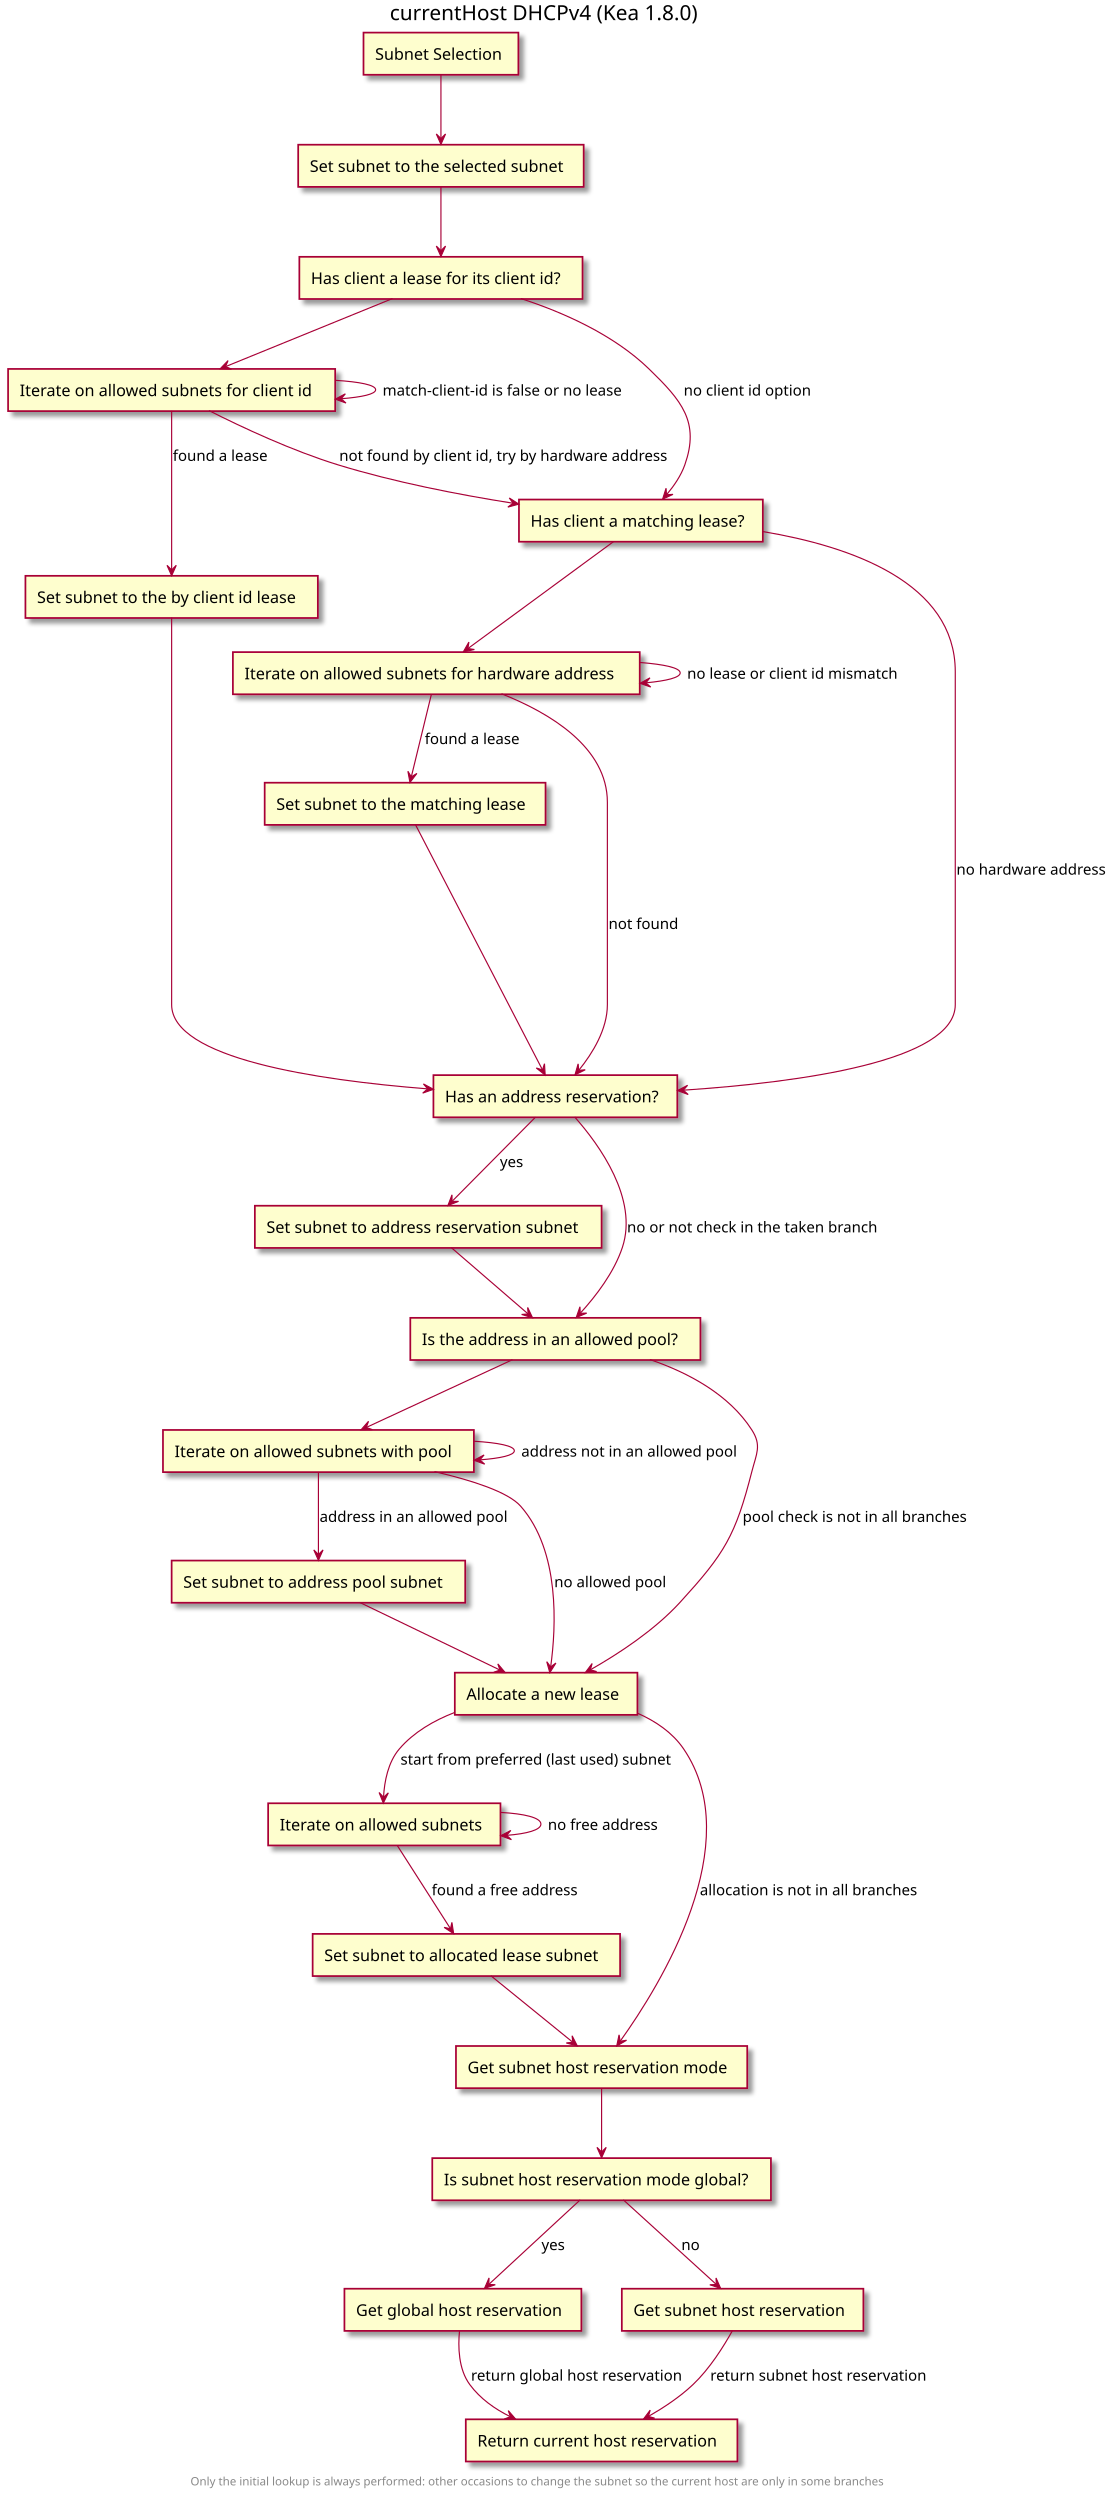
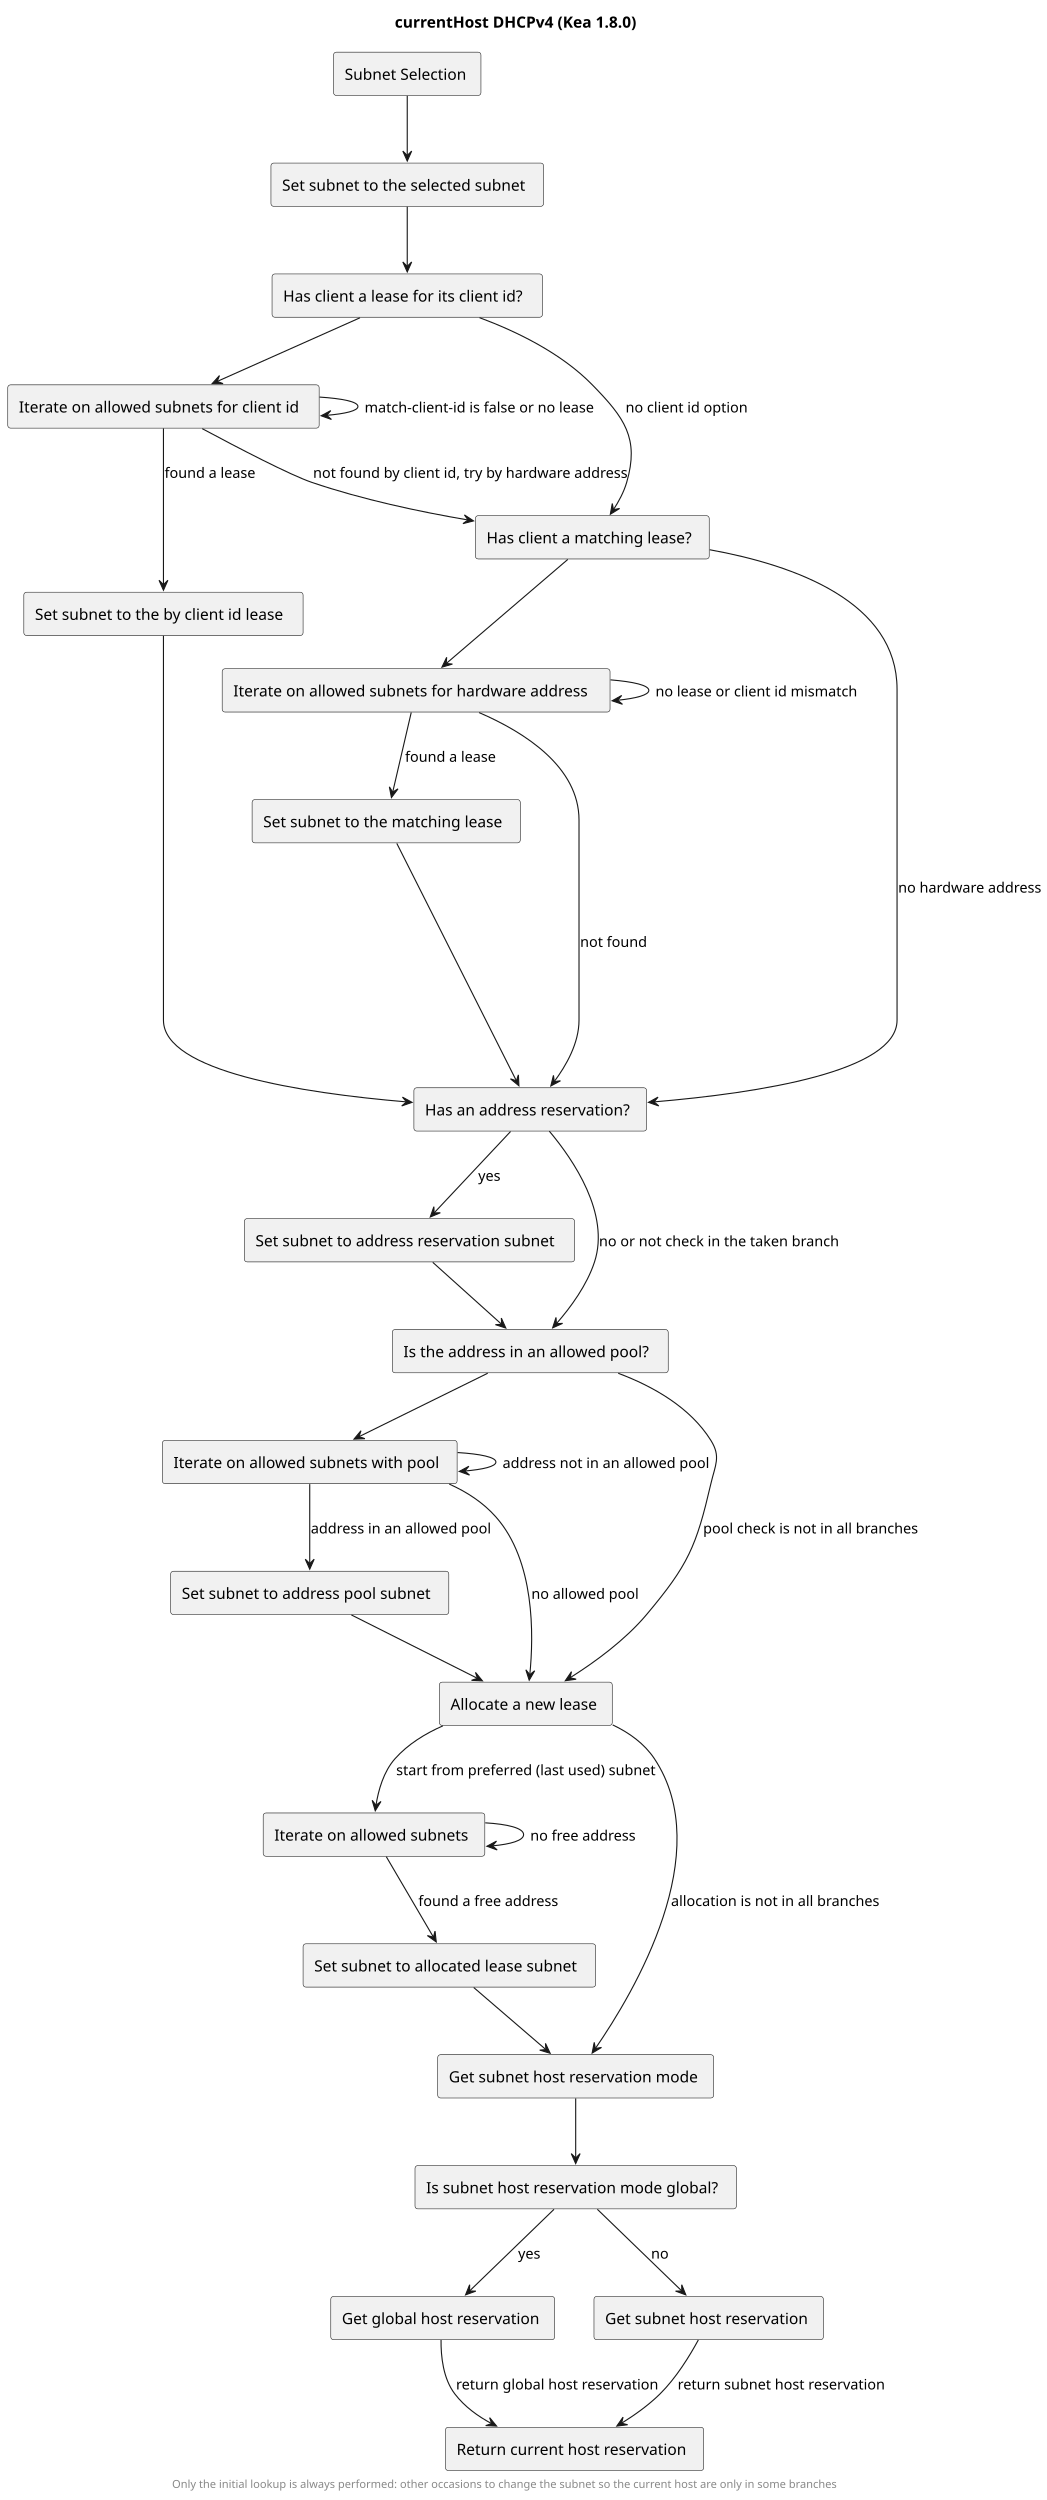
- <svg xmlns="http://www.w3.org/2000/svg" contentScriptType="application/ecmascript" contentStyleType="text/css" height="2163px" preserveAspectRatio="none" style="width:969px;height:2163px;" version="1.1" viewBox="0 0 969 2163" width="969px" zoomAndPan="magnify">
-   <defs>
-     <filter height="300%" id="fgxgo3z1vpo2" width="300%" x="-1" y="-1">
-       <feGaussianBlur result="blurOut" stdDeviation="2.0" />
-       <feColorMatrix in="blurOut" result="blurOut2" type="matrix" values="0 0 0 0 0 0 0 0 0 0 0 0 0 0 0 0 0 0 .4 0" />
-       <feOffset dx="4.0" dy="4.0" in="blurOut2" result="blurOut3" />
-       <feBlend in="SourceGraphic" in2="blurOut3" mode="normal" />
-     </filter>
-   </defs>
+ <svg xmlns="http://www.w3.org/2000/svg" contentStyleType="text/css" height="2256px" preserveAspectRatio="none" style="width:944px;height:2256px;background:#FFFFFF;" version="1.1" viewBox="0 0 944 2256" width="944px" zoomAndPan="magnify">
+   <defs />
  <g>
-     <text fill="#000000" font-family="sans-serif" font-size="18" lengthAdjust="spacingAndGlyphs" textLength="277" x="337.25" y="17.402">currentHost DHCPv4 (Kea 1.8.0)</text>
-     <rect fill="#FEFECE" filter="url(#fgxgo3z1vpo2)" height="36.488" style="stroke: #A80036; stroke-width: 1.5;" width="134" x="314.5" y="28.199" />
-     <text fill="#000000" font-family="sans-serif" font-size="14" lengthAdjust="spacingAndGlyphs" textLength="114" x="324.5" y="51.734">Subnet Selection</text>
-     <rect fill="#FEFECE" filter="url(#fgxgo3z1vpo2)" height="36.488" style="stroke: #A80036; stroke-width: 1.5;" width="247" x="258" y="125.199" />
-     <text fill="#000000" font-family="sans-serif" font-size="14" lengthAdjust="spacingAndGlyphs" textLength="227" x="268" y="148.734">Set subnet to the selected subnet</text>
-     <rect fill="#FEFECE" filter="url(#fgxgo3z1vpo2)" height="36.488" style="stroke: #A80036; stroke-width: 1.5;" width="245" x="259" y="222.199" />
-     <text fill="#000000" font-family="sans-serif" font-size="14" lengthAdjust="spacingAndGlyphs" textLength="225" x="269" y="245.734">Has client a lease for its client id?</text>
-     <rect fill="#FEFECE" filter="url(#fgxgo3z1vpo2)" height="36.488" style="stroke: #A80036; stroke-width: 1.5;" width="283" x="7" y="319.199" />
-     <text fill="#000000" font-family="sans-serif" font-size="14" lengthAdjust="spacingAndGlyphs" textLength="263" x="17" y="342.734">Iterate on allowed subnets for client id</text>
-     <rect fill="#FEFECE" filter="url(#fgxgo3z1vpo2)" height="36.488" style="stroke: #A80036; stroke-width: 1.5;" width="253" x="22" y="498.199" />
-     <text fill="#000000" font-family="sans-serif" font-size="14" lengthAdjust="spacingAndGlyphs" textLength="233" x="32" y="521.734">Set subnet to the by client id lease</text>
-     <rect fill="#FEFECE" filter="url(#fgxgo3z1vpo2)" height="36.488" style="stroke: #A80036; stroke-width: 1.5;" width="211" x="449" y="432.199" />
-     <text fill="#000000" font-family="sans-serif" font-size="14" lengthAdjust="spacingAndGlyphs" textLength="191" x="459" y="455.734">Has client a matching lease?</text>
-     <rect fill="#FEFECE" filter="url(#fgxgo3z1vpo2)" height="36.488" style="stroke: #A80036; stroke-width: 1.5;" width="352" x="201.5" y="564.199" />
-     <text fill="#000000" font-family="sans-serif" font-size="14" lengthAdjust="spacingAndGlyphs" textLength="332" x="211.5" y="587.734">Iterate on allowed subnets for hardware address</text>
-     <rect fill="#FEFECE" filter="url(#fgxgo3z1vpo2)" height="36.488" style="stroke: #A80036; stroke-width: 1.5;" width="243" x="229" y="677.199" />
-     <text fill="#000000" font-family="sans-serif" font-size="14" lengthAdjust="spacingAndGlyphs" textLength="223" x="239" y="700.734">Set subnet to the matching lease</text>
-     <rect fill="#FEFECE" filter="url(#fgxgo3z1vpo2)" height="36.488" style="stroke: #A80036; stroke-width: 1.5;" width="211" x="375" y="930.199" />
-     <text fill="#000000" font-family="sans-serif" font-size="14" lengthAdjust="spacingAndGlyphs" textLength="191" x="385" y="953.734">Has an address reservation?</text>
-     <rect fill="#FEFECE" filter="url(#fgxgo3z1vpo2)" height="36.488" style="stroke: #A80036; stroke-width: 1.5;" width="300" x="220.5" y="1043.199" />
-     <text fill="#000000" font-family="sans-serif" font-size="14" lengthAdjust="spacingAndGlyphs" textLength="280" x="230.5" y="1066.734">Set subnet to address reservation subnet</text>
-     <rect fill="#FEFECE" filter="url(#fgxgo3z1vpo2)" height="36.488" style="stroke: #A80036; stroke-width: 1.5;" width="251" x="355" y="1140.199" />
-     <text fill="#000000" font-family="sans-serif" font-size="14" lengthAdjust="spacingAndGlyphs" textLength="231" x="365" y="1163.734">Is the address in an allowed pool?</text>
-     <rect fill="#FEFECE" filter="url(#fgxgo3z1vpo2)" height="36.488" style="stroke: #A80036; stroke-width: 1.5;" width="269" x="141" y="1237.199" />
-     <text fill="#000000" font-family="sans-serif" font-size="14" lengthAdjust="spacingAndGlyphs" textLength="249" x="151" y="1260.734">Iterate on allowed subnets with pool</text>
-     <rect fill="#FEFECE" filter="url(#fgxgo3z1vpo2)" height="36.488" style="stroke: #A80036; stroke-width: 1.5;" width="254" x="148.5" y="1350.199" />
-     <text fill="#000000" font-family="sans-serif" font-size="14" lengthAdjust="spacingAndGlyphs" textLength="234" x="158.5" y="1373.734">Set subnet to address pool subnet</text>
-     <rect fill="#FEFECE" filter="url(#fgxgo3z1vpo2)" height="36.488" style="stroke: #A80036; stroke-width: 1.5;" width="158" x="393.5" y="1447.199" />
-     <text fill="#000000" font-family="sans-serif" font-size="14" lengthAdjust="spacingAndGlyphs" textLength="138" x="403.5" y="1470.734">Allocate a new lease</text>
-     <rect fill="#FEFECE" filter="url(#fgxgo3z1vpo2)" height="36.488" style="stroke: #A80036; stroke-width: 1.5;" width="201" x="232" y="1560.199" />
-     <text fill="#000000" font-family="sans-serif" font-size="14" lengthAdjust="spacingAndGlyphs" textLength="181" x="242" y="1583.734">Iterate on allowed subnets</text>
-     <rect fill="#FEFECE" filter="url(#fgxgo3z1vpo2)" height="36.488" style="stroke: #A80036; stroke-width: 1.5;" width="266" x="270.5" y="1673.199" />
-     <text fill="#000000" font-family="sans-serif" font-size="14" lengthAdjust="spacingAndGlyphs" textLength="246" x="280.5" y="1696.734">Set subnet to allocated lease subnet</text>
-     <rect fill="#FEFECE" filter="url(#fgxgo3z1vpo2)" height="36.488" style="stroke: #A80036; stroke-width: 1.5;" width="252" x="394.5" y="1770.199" />
-     <text fill="#000000" font-family="sans-serif" font-size="14" lengthAdjust="spacingAndGlyphs" textLength="232" x="404.5" y="1793.734">Get subnet host reservation mode</text>
-     <rect fill="#FEFECE" filter="url(#fgxgo3z1vpo2)" height="36.488" style="stroke: #A80036; stroke-width: 1.5;" width="293" x="374" y="1867.199" />
-     <text fill="#000000" font-family="sans-serif" font-size="14" lengthAdjust="spacingAndGlyphs" textLength="273" x="384" y="1890.734">Is subnet host reservation mode global?</text>
-     <rect fill="#FEFECE" filter="url(#fgxgo3z1vpo2)" height="36.488" style="stroke: #A80036; stroke-width: 1.5;" width="205" x="298" y="1980.199" />
-     <text fill="#000000" font-family="sans-serif" font-size="14" lengthAdjust="spacingAndGlyphs" textLength="185" x="308" y="2003.734">Get global host reservation</text>
-     <rect fill="#FEFECE" filter="url(#fgxgo3z1vpo2)" height="36.488" style="stroke: #A80036; stroke-width: 1.5;" width="209" x="538" y="1980.199" />
-     <text fill="#000000" font-family="sans-serif" font-size="14" lengthAdjust="spacingAndGlyphs" textLength="189" x="548" y="2003.734">Get subnet host reservation</text>
-     <rect fill="#FEFECE" filter="url(#fgxgo3z1vpo2)" height="36.488" style="stroke: #A80036; stroke-width: 1.5;" width="235" x="403" y="2093.199" />
-     <text fill="#000000" font-family="sans-serif" font-size="14" lengthAdjust="spacingAndGlyphs" textLength="215" x="413" y="2116.734">Return current host reservation</text>
-     <path d="M381.5,64.619 C381.5,80.159 381.5,102.979 381.5,119.859 " fill="none" id="entry-&gt;setSelected" style="stroke: #A80036; stroke-width: 1.0;" />
-     <polygon fill="#A80036" points="381.5,124.889,385.5,115.889,381.5,119.889,377.5,115.889,381.5,124.889" style="stroke: #A80036; stroke-width: 1.0;" />
-     <path d="M381.5,161.619 C381.5,177.159 381.5,199.979 381.5,216.859 " fill="none" id="setSelected-&gt;clientid_lookup" style="stroke: #A80036; stroke-width: 1.0;" />
-     <polygon fill="#A80036" points="381.5,221.889,385.5,212.889,381.5,216.889,377.5,212.889,381.5,221.889" style="stroke: #A80036; stroke-width: 1.0;" />
-     <path d="M450.66,258.279 C487.31,270.259 530.95,289.549 561.5,319.199 C589.76,346.619 605.63,365.079 592.5,402.199 C589.19,411.549 583.15,420.399 576.84,427.849 " fill="none" id="clientid_lookup-&gt;hwaddr_lookup" style="stroke: #A80036; stroke-width: 1.0;" />
-     <polygon fill="#A80036" points="573.32,431.829,582.272,427.724,576.627,428.079,576.272,422.433,573.32,431.829" style="stroke: #A80036; stroke-width: 1.0;" />
-     <text fill="#000000" font-family="sans-serif" font-size="13" lengthAdjust="spacingAndGlyphs" textLength="116" x="591.5" y="342.268">no client id option</text>
-     <path d="M339.58,258.289 C298.95,274.859 237.46,299.929 195.27,317.129 " fill="none" id="clientid_lookup-&gt;clientid_iterate" style="stroke: #A80036; stroke-width: 1.0;" />
-     <polygon fill="#A80036" points="190.48,319.079,200.324,319.388,195.111,317.193,197.306,311.979,190.48,319.079" style="stroke: #A80036; stroke-width: 1.0;" />
-     <path d="M290.1,329.059 C310.94,330.339 325,333.049 325,337.199 C325,340.989 313.25,343.589 295.32,344.979 " fill="none" id="clientid_iterate-&gt;clientid_iterate" style="stroke: #A80036; stroke-width: 1.0;" />
-     <polygon fill="#A80036" points="290.1,345.339,299.353,348.712,295.088,344.996,298.804,340.731,290.1,345.339" style="stroke: #A80036; stroke-width: 1.0;" />
-     <text fill="#000000" font-family="sans-serif" font-size="13" lengthAdjust="spacingAndGlyphs" textLength="224" x="331" y="342.268">match-client-id is false or no lease</text>
-     <path d="M148.5,355.489 C148.5,387.829 148.5,457.389 148.5,493.079 " fill="none" id="clientid_iterate-&gt;found_clientid" style="stroke: #A80036; stroke-width: 1.0;" />
-     <polygon fill="#A80036" points="148.5,498.099,152.5,489.099,148.5,493.099,144.5,489.099,148.5,498.099" style="stroke: #A80036; stroke-width: 1.0;" />
-     <text fill="#000000" font-family="sans-serif" font-size="13" lengthAdjust="spacingAndGlyphs" textLength="84" x="149.5" y="398.768">found a lease</text>
-     <path d="M148.5,534.359 C148.5,557.729 148.5,600.879 148.5,637.699 C148.5,637.699 148.5,637.699 148.5,869.199 C148.5,915.659 273.28,934.469 369.84,942.069 " fill="none" id="found_clientid-&gt;hasAddressReservation" style="stroke: #A80036; stroke-width: 1.0;" />
-     <polygon fill="#A80036" points="375,942.469,366.335,937.787,370.015,942.084,365.718,945.763,375,942.469" style="stroke: #A80036; stroke-width: 1.0;" />
-     <path d="M180.8,355.259 C209.44,369.719 252.75,389.999 292.5,402.199 C341.2,417.149 396.54,427.939 443.77,435.379 " fill="none" id="clientid_iterate-&gt;hwaddr_lookup" style="stroke: #A80036; stroke-width: 1.0;" />
-     <polygon fill="#A80036" points="448.9,436.179,440.625,430.839,443.96,435.408,439.391,438.744,448.9,436.179" style="stroke: #A80036; stroke-width: 1.0;" />
-     <text fill="#000000" font-family="sans-serif" font-size="13" lengthAdjust="spacingAndGlyphs" textLength="294" x="293.5" y="398.768">not found by client id, try by hardware address</text>
-     <path d="M660.05,459.919 C736.51,472.709 826.5,504.129 826.5,581.199 C826.5,581.199 826.5,581.199 826.5,869.199 C826.5,918.249 692.51,936.459 591.29,943.219 " fill="none" id="hwaddr_lookup-&gt;hasAddressReservation" style="stroke: #A80036; stroke-width: 1.0;" />
-     <polygon fill="#A80036" points="586.19,943.549,595.424,946.975,591.18,943.235,594.92,938.991,586.19,943.549" style="stroke: #A80036; stroke-width: 1.0;" />
-     <text fill="#000000" font-family="sans-serif" font-size="13" lengthAdjust="spacingAndGlyphs" textLength="130" x="827.5" y="756.768">no hardware address</text>
-     <path d="M531,468.459 C498.37,492.419 439.49,535.669 404.91,561.069 " fill="none" id="hwaddr_lookup-&gt;hwaddr_iterate" style="stroke: #A80036; stroke-width: 1.0;" />
-     <polygon fill="#A80036" points="400.82,564.069,410.437,561.946,404.844,561.101,405.689,555.508,400.82,564.069" style="stroke: #A80036; stroke-width: 1.0;" />
-     <path d="M553.73,573.179 C574.76,574.819 588.5,577.819 588.5,582.199 C588.5,586.199 577.02,589.059 558.99,590.769 " fill="none" id="hwaddr_iterate-&gt;hwaddr_iterate" style="stroke: #A80036; stroke-width: 1.0;" />
-     <polygon fill="#A80036" points="553.73,591.219,563.039,594.434,558.712,590.791,562.354,586.463,553.73,591.219" style="stroke: #A80036; stroke-width: 1.0;" />
-     <text fill="#000000" font-family="sans-serif" font-size="13" lengthAdjust="spacingAndGlyphs" textLength="190" x="594.5" y="587.268">no lease or client id mismatch</text>
-     <path d="M373.28,600.539 C368.61,619.769 361.05,650.829 355.93,671.859 " fill="none" id="hwaddr_iterate-&gt;found_hwaddr" style="stroke: #A80036; stroke-width: 1.0;" />
-     <polygon fill="#A80036" points="354.69,676.979,360.689,669.168,355.862,672.119,352.912,667.292,354.69,676.979" style="stroke: #A80036; stroke-width: 1.0;" />
-     <text fill="#000000" font-family="sans-serif" font-size="13" lengthAdjust="spacingAndGlyphs" textLength="84" x="367.5" y="643.768">found a lease</text>
-     <path d="M359.44,713.449 C382.5,757.979 443.99,876.699 469.34,925.649 " fill="none" id="found_hwaddr-&gt;hasAddressReservation" style="stroke: #A80036; stroke-width: 1.0;" />
-     <polygon fill="#A80036" points="471.67,930.159,471.085,920.328,469.371,925.719,463.98,924.006,471.67,930.159" style="stroke: #A80036; stroke-width: 1.0;" />
-     <path d="M433.87,600.249 C475.7,616.789 525.5,646.499 525.5,694.199 C525.5,694.199 525.5,694.199 525.5,869.199 C525.5,890.489 512.76,911.209 500.84,925.929 " fill="none" id="hwaddr_iterate-&gt;hasAddressReservation" style="stroke: #A80036; stroke-width: 1.0;" />
-     <polygon fill="#A80036" points="497.51,929.919,506.343,925.563,500.709,926.077,500.195,920.443,497.51,929.919" style="stroke: #A80036; stroke-width: 1.0;" />
-     <text fill="#000000" font-family="sans-serif" font-size="13" lengthAdjust="spacingAndGlyphs" textLength="62" x="526.5" y="803.768">not found</text>
-     <path d="M463.31,966.539 C443.86,986.179 412.17,1018.149 391.33,1039.179 " fill="none" id="hasAddressReservation-&gt;setAddressReservation" style="stroke: #A80036; stroke-width: 1.0;" />
-     <polygon fill="#A80036" points="387.57,1042.979,396.748,1039.407,391.091,1039.429,391.068,1033.773,387.57,1042.979" style="stroke: #A80036; stroke-width: 1.0;" />
-     <text fill="#000000" font-family="sans-serif" font-size="13" lengthAdjust="spacingAndGlyphs" textLength="21" x="432.5" y="1009.768">yes</text>
-     <path d="M497.22,966.419 C518.88,990.899 552.33,1037.439 538.5,1079.199 C531.33,1100.869 515.54,1121.419 502.24,1135.979 " fill="none" id="hasAddressReservation-&gt;pool" style="stroke: #A80036; stroke-width: 1.0;" />
-     <polygon fill="#A80036" points="498.57,1139.929,507.636,1136.08,501.982,1136.274,501.788,1130.621,498.57,1139.929" style="stroke: #A80036; stroke-width: 1.0;" />
-     <text fill="#000000" font-family="sans-serif" font-size="13" lengthAdjust="spacingAndGlyphs" textLength="225" x="542.5" y="1066.268">no or not check in the taken branch</text>
-     <path d="M390.42,1079.399 C409.11,1095.539 437.07,1119.699 456.88,1136.799 " fill="none" id="setAddressReservation-&gt;pool" style="stroke: #A80036; stroke-width: 1.0;" />
-     <polygon fill="#A80036" points="460.73,1140.119,456.536,1131.208,456.947,1136.85,451.305,1137.261,460.73,1140.119" style="stroke: #A80036; stroke-width: 1.0;" />
-     <path d="M443.38,1176.399 C407.82,1192.879 354.25,1217.709 317.23,1234.859 " fill="none" id="pool-&gt;pool_iterate" style="stroke: #A80036; stroke-width: 1.0;" />
-     <polygon fill="#A80036" points="312.35,1237.119,322.198,1236.974,316.889,1235.021,318.841,1229.712,312.35,1237.119" style="stroke: #A80036; stroke-width: 1.0;" />
-     <path d="M562.27,1176.259 C595.56,1187.659 630.78,1206.449 650.5,1237.199 C659.14,1250.669 654.47,1257.699 650.5,1273.199 C636.28,1328.689 627.14,1343.909 588.5,1386.199 C566.39,1410.399 535.31,1430.779 510.89,1444.629 " fill="none" id="pool-&gt;allocate" style="stroke: #A80036; stroke-width: 1.0;" />
-     <polygon fill="#A80036" points="506.41,1447.139,516.218,1446.241,510.775,1444.7,512.315,1439.257,506.41,1447.139" style="stroke: #A80036; stroke-width: 1.0;" />
-     <text fill="#000000" font-family="sans-serif" font-size="13" lengthAdjust="spacingAndGlyphs" textLength="205" x="642.5" y="1316.768">pool check is not in all branches</text>
-     <path d="M410.12,1246.969 C430.88,1248.219 445,1250.959 445,1255.199 C445,1259.079 433.2,1261.699 415.32,1263.069 " fill="none" id="pool_iterate-&gt;pool_iterate" style="stroke: #A80036; stroke-width: 1.0;" />
-     <polygon fill="#A80036" points="410.12,1263.429,419.373,1266.802,415.108,1263.086,418.824,1258.821,410.12,1263.429" style="stroke: #A80036; stroke-width: 1.0;" />
-     <text fill="#000000" font-family="sans-serif" font-size="13" lengthAdjust="spacingAndGlyphs" textLength="193" x="451" y="1260.268">address not in an allowed pool</text>
-     <path d="M275.5,1273.539 C275.5,1292.769 275.5,1323.829 275.5,1344.859 " fill="none" id="pool_iterate-&gt;inAllowedPool" style="stroke: #A80036; stroke-width: 1.0;" />
-     <polygon fill="#A80036" points="275.5,1349.979,279.5,1340.979,275.5,1344.979,271.5,1340.979,275.5,1349.979" style="stroke: #A80036; stroke-width: 1.0;" />
-     <text fill="#000000" font-family="sans-serif" font-size="13" lengthAdjust="spacingAndGlyphs" textLength="168" x="276.5" y="1316.768">address in an allowed pool</text>
-     <path d="M375.89,1273.249 C408.78,1280.869 439.69,1290.919 450.5,1303.199 C484.66,1341.979 481.2,1407.709 476.46,1441.949 " fill="none" id="pool_iterate-&gt;allocate" style="stroke: #A80036; stroke-width: 1.0;" />
-     <polygon fill="#A80036" points="475.7,1447.169,480.97,1438.849,476.429,1442.223,473.055,1437.682,475.7,1447.169" style="stroke: #A80036; stroke-width: 1.0;" />
-     <text fill="#000000" font-family="sans-serif" font-size="13" lengthAdjust="spacingAndGlyphs" textLength="100" x="479.5" y="1373.268">no allowed pool</text>
-     <path d="M311.18,1386.399 C345.34,1402.879 396.82,1427.709 432.4,1444.859 " fill="none" id="inAllowedPool-&gt;allocate" style="stroke: #A80036; stroke-width: 1.0;" />
-     <polygon fill="#A80036" points="437.09,1447.119,430.723,1439.605,432.587,1444.946,427.246,1446.81,437.09,1447.119" style="stroke: #A80036; stroke-width: 1.0;" />
-     <path d="M393.3,1481.659 C375.37,1488.599 357.97,1498.649 345.5,1513.199 C335.73,1524.599 332.59,1541.329 331.83,1554.829 " fill="none" id="allocate-&gt;allocate_iterate" style="stroke: #A80036; stroke-width: 1.0;" />
-     <polygon fill="#A80036" points="331.65,1560.009,335.981,1551.164,331.836,1555.013,327.987,1550.867,331.65,1560.009" style="stroke: #A80036; stroke-width: 1.0;" />
-     <text fill="#000000" font-family="sans-serif" font-size="13" lengthAdjust="spacingAndGlyphs" textLength="240" x="346.5" y="1526.768">start from preferred (last used) subnet</text>
-     <path d="M551.57,1482.259 C567.28,1489.169 581.88,1499.059 591.5,1513.199 C647.03,1594.839 571.65,1717.129 536.65,1765.949 " fill="none" id="allocate-&gt;getHRmode" style="stroke: #A80036; stroke-width: 1.0;" />
-     <polygon fill="#A80036" points="533.6,1770.169,542.111,1765.213,536.526,1766.115,535.624,1760.531,533.6,1770.169" style="stroke: #A80036; stroke-width: 1.0;" />
-     <text fill="#000000" font-family="sans-serif" font-size="13" lengthAdjust="spacingAndGlyphs" textLength="198" x="605.5" y="1639.768">allocation is not in all branches</text>
-     <path d="M433.25,1568.119 C453.52,1569.229 468,1572.589 468,1578.199 C468,1583.319 455.9,1586.569 438.34,1587.949 " fill="none" id="allocate_iterate-&gt;allocate_iterate" style="stroke: #A80036; stroke-width: 1.0;" />
-     <polygon fill="#A80036" points="433.25,1588.279,442.494,1591.679,438.239,1587.95,441.967,1583.696,433.25,1588.279" style="stroke: #A80036; stroke-width: 1.0;" />
-     <text fill="#000000" font-family="sans-serif" font-size="13" lengthAdjust="spacingAndGlyphs" textLength="97" x="474" y="1583.268">no free address</text>
-     <path d="M343.59,1596.539 C356.05,1616.009 376.26,1647.619 389.72,1668.659 " fill="none" id="allocate_iterate-&gt;allocated" style="stroke: #A80036; stroke-width: 1.0;" />
-     <polygon fill="#A80036" points="392.48,1672.979,390.978,1663.246,389.776,1668.773,384.248,1667.572,392.48,1672.979" style="stroke: #A80036; stroke-width: 1.0;" />
-     <text fill="#000000" font-family="sans-serif" font-size="13" lengthAdjust="spacingAndGlyphs" textLength="129" x="373.5" y="1639.768">found a free address</text>
-     <path d="M424.69,1709.399 C444.57,1725.539 474.31,1749.699 495.38,1766.799 " fill="none" id="allocated-&gt;getHRmode" style="stroke: #A80036; stroke-width: 1.0;" />
-     <polygon fill="#A80036" points="499.47,1770.119,494.988,1761.349,495.582,1766.975,489.957,1767.569,499.47,1770.119" style="stroke: #A80036; stroke-width: 1.0;" />
-     <path d="M520.5,1806.619 C520.5,1822.159 520.5,1844.979 520.5,1861.859 " fill="none" id="getHRmode-&gt;checkHRmode" style="stroke: #A80036; stroke-width: 1.0;" />
-     <polygon fill="#A80036" points="520.5,1866.889,524.5,1857.889,520.5,1861.889,516.5,1857.889,520.5,1866.889" style="stroke: #A80036; stroke-width: 1.0;" />
-     <path d="M502.01,1903.299 C480.76,1922.959 445.87,1955.229 423.04,1976.349 " fill="none" id="checkHRmode-&gt;global" style="stroke: #A80036; stroke-width: 1.0;" />
-     <polygon fill="#A80036" points="419.21,1979.899,428.538,1976.738,422.886,1976.51,423.115,1970.857,419.21,1979.899" style="stroke: #A80036; stroke-width: 1.0;" />
-     <text fill="#000000" font-family="sans-serif" font-size="13" lengthAdjust="spacingAndGlyphs" textLength="21" x="468.5" y="1946.768">yes</text>
-     <path d="M539.3,1903.299 C560.9,1922.959 596.37,1955.229 619.58,1976.349 " fill="none" id="checkHRmode-&gt;bySubnet" style="stroke: #A80036; stroke-width: 1.0;" />
-     <polygon fill="#A80036" points="623.48,1979.899,619.503,1970.889,619.777,1976.539,614.127,1976.814,623.48,1979.899" style="stroke: #A80036; stroke-width: 1.0;" />
-     <text fill="#000000" font-family="sans-serif" font-size="13" lengthAdjust="spacingAndGlyphs" textLength="16" x="589.5" y="1946.768">no</text>
-     <path d="M397.59,2016.389 C396.2,2030.339 396.61,2049.829 406.5,2063.199 C415.42,2075.259 428,2084.239 441.56,2090.929 " fill="none" id="global-&gt;return" style="stroke: #A80036; stroke-width: 1.0;" />
-     <polygon fill="#A80036" points="446.2,2093.109,439.756,2085.661,441.675,2090.982,436.353,2092.901,446.2,2093.109" style="stroke: #A80036; stroke-width: 1.0;" />
-     <text fill="#000000" font-family="sans-serif" font-size="13" lengthAdjust="spacingAndGlyphs" textLength="187" x="407.5" y="2059.768">return global host reservation</text>
-     <path d="M633.84,2016.209 C626.18,2030.059 613.99,2049.489 599.5,2063.199 C588.25,2073.839 574.18,2083.169 561.05,2090.649 " fill="none" id="bySubnet-&gt;return" style="stroke: #A80036; stroke-width: 1.0;" />
-     <polygon fill="#A80036" points="556.63,2093.119,566.438,2092.221,560.995,2090.68,562.535,2085.237,556.63,2093.119" style="stroke: #A80036; stroke-width: 1.0;" />
-     <text fill="#000000" font-family="sans-serif" font-size="13" lengthAdjust="spacingAndGlyphs" textLength="191" x="614.5" y="2059.768">return subnet host reservation</text>
-     <text fill="#888888" font-family="sans-serif" font-size="10" lengthAdjust="spacingAndGlyphs" textLength="622" x="164.75" y="2150.356">Only the initial lookup is always performed: other occasions to change the subnet so the current host are only in some branches</text>
+     <text fill="#000000" font-family="sans-serif" font-size="14" font-weight="bold" lengthAdjust="spacing" textLength="218" x="356.25" y="24.966">currentHost DHCPv4 (Kea 1.8.0)</text>
+     <g id="elem_entry">
+       <rect fill="#F1F1F1" height="39.068" rx="2.5" ry="2.5" style="stroke:#181818;stroke-width:0.5;" width="133" x="301" y="47.068" />
+       <text fill="#000000" font-family="sans-serif" font-size="14" lengthAdjust="spacing" textLength="113" x="311" y="72.034">Subnet Selection</text>
+     </g>
+     <g id="elem_setSelected">
+       <rect fill="#F1F1F1" height="39.068" rx="2.5" ry="2.5" style="stroke:#181818;stroke-width:0.5;" width="246" x="244.5" y="147.138" />
+       <text fill="#000000" font-family="sans-serif" font-size="14" lengthAdjust="spacing" textLength="226" x="254.5" y="172.104">Set subnet to the selected subnet</text>
+     </g>
+     <g id="elem_clientid_lookup">
+       <rect fill="#F1F1F1" height="39.068" rx="2.5" ry="2.5" style="stroke:#181818;stroke-width:0.5;" width="244" x="245.5" y="247.208" />
+       <text fill="#000000" font-family="sans-serif" font-size="14" lengthAdjust="spacing" textLength="224" x="255.5" y="272.174">Has client a lease for its client id?</text>
+     </g>
+     <g id="elem_clientid_iterate">
+       <rect fill="#F1F1F1" height="39.068" rx="2.5" ry="2.5" style="stroke:#181818;stroke-width:0.5;" width="281" x="7" y="347.278" />
+       <text fill="#000000" font-family="sans-serif" font-size="14" lengthAdjust="spacing" textLength="261" x="17" y="372.244">Iterate on allowed subnets for client id</text>
+     </g>
+     <g id="elem_found_clientid">
+       <rect fill="#F1F1F1" height="39.068" rx="2.5" ry="2.5" style="stroke:#181818;stroke-width:0.5;" width="252" x="21.5" y="534.408" />
+       <text fill="#000000" font-family="sans-serif" font-size="14" lengthAdjust="spacing" textLength="232" x="31.5" y="559.374">Set subnet to the by client id lease</text>
+     </g>
+     <g id="elem_hwaddr_lookup">
+       <rect fill="#F1F1F1" height="39.068" rx="2.5" ry="2.5" style="stroke:#181818;stroke-width:0.5;" width="211" x="429" y="465.338" />
+       <text fill="#000000" font-family="sans-serif" font-size="14" lengthAdjust="spacing" textLength="191" x="439" y="490.304">Has client a matching lease?</text>
+     </g>
+     <g id="elem_hwaddr_iterate">
+       <rect fill="#F1F1F1" height="39.068" rx="2.5" ry="2.5" style="stroke:#181818;stroke-width:0.5;" width="350" x="200.5" y="603.478" />
+       <text fill="#000000" font-family="sans-serif" font-size="14" lengthAdjust="spacing" textLength="330" x="210.5" y="628.444">Iterate on allowed subnets for hardware address</text>
+     </g>
+     <g id="elem_found_hwaddr">
+       <rect fill="#F1F1F1" height="39.068" rx="2.5" ry="2.5" style="stroke:#181818;stroke-width:0.5;" width="242" x="227.5" y="721.548" />
+       <text fill="#000000" font-family="sans-serif" font-size="14" lengthAdjust="spacing" textLength="222" x="237.5" y="746.514">Set subnet to the matching lease</text>
+     </g>
+     <g id="elem_hasAddressReservation">
+       <rect fill="#F1F1F1" height="39.068" rx="2.5" ry="2.5" style="stroke:#181818;stroke-width:0.5;" width="210" x="373.5" y="981.608" />
+       <text fill="#000000" font-family="sans-serif" font-size="14" lengthAdjust="spacing" textLength="190" x="383.5" y="1006.574">Has an address reservation?</text>
+     </g>
+     <g id="elem_setAddressReservation">
+       <rect fill="#F1F1F1" height="39.068" rx="2.5" ry="2.5" style="stroke:#181818;stroke-width:0.5;" width="298" x="220.5" y="1099.678" />
+       <text fill="#000000" font-family="sans-serif" font-size="14" lengthAdjust="spacing" textLength="278" x="230.5" y="1124.644">Set subnet to address reservation subnet</text>
+     </g>
+     <g id="elem_pool">
+       <rect fill="#F1F1F1" height="39.068" rx="2.5" ry="2.5" style="stroke:#181818;stroke-width:0.5;" width="249" x="354" y="1199.748" />
+       <text fill="#000000" font-family="sans-serif" font-size="14" lengthAdjust="spacing" textLength="229" x="364" y="1224.714">Is the address in an allowed pool?</text>
+     </g>
+     <g id="elem_pool_iterate">
+       <rect fill="#F1F1F1" height="39.068" rx="2.5" ry="2.5" style="stroke:#181818;stroke-width:0.5;" width="266" x="146.5" y="1299.818" />
+       <text fill="#000000" font-family="sans-serif" font-size="14" lengthAdjust="spacing" textLength="246" x="156.5" y="1324.784">Iterate on allowed subnets with pool</text>
+     </g>
+     <g id="elem_inAllowedPool">
+       <rect fill="#F1F1F1" height="39.068" rx="2.5" ry="2.5" style="stroke:#181818;stroke-width:0.5;" width="251" x="154" y="1417.888" />
+       <text fill="#000000" font-family="sans-serif" font-size="14" lengthAdjust="spacing" textLength="231" x="164" y="1442.854">Set subnet to address pool subnet</text>
+     </g>
+     <g id="elem_allocate">
+       <rect fill="#F1F1F1" height="39.068" rx="2.5" ry="2.5" style="stroke:#181818;stroke-width:0.5;" width="156" x="396.5" y="1517.948" />
+       <text fill="#000000" font-family="sans-serif" font-size="14" lengthAdjust="spacing" textLength="136" x="406.5" y="1542.914">Allocate a new lease</text>
+     </g>
+     <g id="elem_allocate_iterate">
+       <rect fill="#F1F1F1" height="39.068" rx="2.5" ry="2.5" style="stroke:#181818;stroke-width:0.5;" width="200" x="237.5" y="1636.018" />
+       <text fill="#000000" font-family="sans-serif" font-size="14" lengthAdjust="spacing" textLength="180" x="247.5" y="1660.984">Iterate on allowed subnets</text>
+     </g>
+     <g id="elem_allocated">
+       <rect fill="#F1F1F1" height="39.068" rx="2.5" ry="2.5" style="stroke:#181818;stroke-width:0.5;" width="264" x="273.5" y="1754.088" />
+       <text fill="#000000" font-family="sans-serif" font-size="14" lengthAdjust="spacing" textLength="244" x="283.5" y="1779.054">Set subnet to allocated lease subnet</text>
+     </g>
+     <g id="elem_getHRmode">
+       <rect fill="#F1F1F1" height="39.068" rx="2.5" ry="2.5" style="stroke:#181818;stroke-width:0.5;" width="249" x="395" y="1854.158" />
+       <text fill="#000000" font-family="sans-serif" font-size="14" lengthAdjust="spacing" textLength="229" x="405" y="1879.124">Get subnet host reservation mode</text>
+     </g>
+     <g id="elem_checkHRmode">
+       <rect fill="#F1F1F1" height="39.068" rx="2.5" ry="2.5" style="stroke:#181818;stroke-width:0.5;" width="290" x="374.5" y="1954.228" />
+       <text fill="#000000" font-family="sans-serif" font-size="14" lengthAdjust="spacing" textLength="270" x="384.5" y="1979.194">Is subnet host reservation mode global?</text>
+     </g>
+     <g id="elem_global">
+       <rect fill="#F1F1F1" height="39.068" rx="2.5" ry="2.5" style="stroke:#181818;stroke-width:0.5;" width="202" x="298.5" y="2072.288" />
+       <text fill="#000000" font-family="sans-serif" font-size="14" lengthAdjust="spacing" textLength="182" x="308.5" y="2097.254">Get global host reservation</text>
+     </g>
+     <g id="elem_bySubnet">
+       <rect fill="#F1F1F1" height="39.068" rx="2.5" ry="2.5" style="stroke:#181818;stroke-width:0.5;" width="207" x="536" y="2072.288" />
+       <text fill="#000000" font-family="sans-serif" font-size="14" lengthAdjust="spacing" textLength="187" x="546" y="2097.254">Get subnet host reservation</text>
+     </g>
+     <g id="elem_return">
+       <rect fill="#F1F1F1" height="39.068" rx="2.5" ry="2.5" style="stroke:#181818;stroke-width:0.5;" width="233" x="402" y="2190.358" />
+       <text fill="#000000" font-family="sans-serif" font-size="14" lengthAdjust="spacing" textLength="213" x="412" y="2215.324">Return current host reservation</text>
+     </g>
+     <g id="link_entry_setSelected">
+       <path d="M367.5,86.508 C367.5,101.838 367.5,123.588 367.5,140.408 " fill="none" id="entry-to-setSelected" style="stroke:#181818;stroke-width:1.0;" />
+       <polygon fill="#181818" points="367.5,145.308,371.5,136.308,367.5,140.308,363.5,136.308,367.5,145.308" style="stroke:#181818;stroke-width:1.0;" />
+     </g>
+     <g id="link_setSelected_clientid_lookup">
+       <path d="M367.5,186.578 C367.5,201.908 367.5,223.658 367.5,240.478 " fill="none" id="setSelected-to-clientid_lookup" style="stroke:#181818;stroke-width:1.0;" />
+       <polygon fill="#181818" points="367.5,245.378,371.5,236.378,367.5,240.378,363.5,236.378,367.5,245.378" style="stroke:#181818;stroke-width:1.0;" />
+     </g>
+     <g id="link_clientid_lookup_hwaddr_lookup">
+       <path d="M432.71,286.658 C466.61,299.248 506.66,318.798 534.5,347.278 C563.51,376.948 577.14,395.508 565.5,435.338 C562.95,444.078 558.29,452.728 553.35,460.268 " fill="none" id="clientid_lookup-to-hwaddr_lookup" style="stroke:#181818;stroke-width:1.0;" />
+       <polygon fill="#181818" points="550.77,464.038,559.144,458.854,553.586,459.906,552.534,454.348,550.77,464.038" style="stroke:#181818;stroke-width:1.0;" />
+       <text fill="#000000" font-family="sans-serif" font-size="13" lengthAdjust="spacing" textLength="108" x="564.5" y="372.205">no client id option</text>
+     </g>
+     <g id="link_clientid_lookup_clientid_iterate">
+       <path d="M324.82,286.768 C287.78,303.278 234.2,327.158 195.64,344.348 " fill="none" id="clientid_lookup-to-clientid_iterate" style="stroke:#181818;stroke-width:1.0;" />
+       <polygon fill="#181818" points="191.44,346.218,201.289,346.212,196.008,344.185,198.036,338.904,191.44,346.218" style="stroke:#181818;stroke-width:1.0;" />
+     </g>
+     <g id="link_clientid_iterate_clientid_iterate">
+       <path d="M288.3,358.318 C309.02,359.658 323,362.488 323,366.808 C323,370.688 311.71,373.368 294.4,374.838 " fill="none" id="clientid_iterate-to-clientid_iterate" style="stroke:#181818;stroke-width:1.0;" />
+       <polygon fill="#181818" points="289.81,375.188,299.082,378.508,294.796,374.817,298.488,370.53,289.81,375.188" style="stroke:#181818;stroke-width:1.0;" />
+       <text fill="#000000" font-family="sans-serif" font-size="13" lengthAdjust="spacing" textLength="199" x="329" y="372.205">match-client-id is false or no lease</text>
+     </g>
+     <g id="link_clientid_iterate_found_clientid">
+       <path d="M147.5,386.578 C147.5,420.118 147.5,490.348 147.5,527.938 " fill="none" id="clientid_iterate-to-found_clientid" style="stroke:#181818;stroke-width:1.0;" />
+       <polygon fill="#181818" points="147.5,532.608,151.5,523.608,147.5,527.608,143.5,523.608,147.5,532.608" style="stroke:#181818;stroke-width:1.0;" />
+       <text fill="#000000" font-family="sans-serif" font-size="13" lengthAdjust="spacing" textLength="79" x="148.5" y="431.235">found a lease</text>
+     </g>
+     <g id="link_found_clientid_hasAddressReservation">
+       <path d="M147.5,573.748 C147.5,598.388 147.5,642.948 147.5,681.048 C147.5,681.048 147.5,681.048 147.5,920.608 C147.5,966.808 270.91,986.238 367.03,994.368 " fill="none" id="found_clientid-to-hasAddressReservation" style="stroke:#181818;stroke-width:1.0;" />
+       <polygon fill="#181818" points="371.81,994.768,363.172,990.036,366.827,994.354,362.51,998.009,371.81,994.768" style="stroke:#181818;stroke-width:1.0;" />
+     </g>
+     <g id="link_clientid_iterate_hwaddr_lookup">
+       <path d="M182.5,386.838 C215.25,404.388 261.96,428.688 281.5,435.338 C326.59,450.688 377.94,461.668 422.55,469.258 " fill="none" id="clientid_iterate-to-hwaddr_lookup" style="stroke:#181818;stroke-width:1.0;" />
+       <polygon fill="#181818" points="427.3,470.058,419.085,464.625,422.369,469.231,417.763,472.515,427.3,470.058" style="stroke:#181818;stroke-width:1.0;" />
+       <text fill="#000000" font-family="sans-serif" font-size="13" lengthAdjust="spacing" textLength="278" x="282.5" y="431.235">not found by client id, try by hardware address</text>
+     </g>
+     <g id="link_hwaddr_lookup_hasAddressReservation">
+       <path d="M640.43,496.088 C717.9,510.098 809.5,543.298 809.5,622.008 C809.5,622.008 809.5,622.008 809.5,920.608 C809.5,966.808 686.09,986.238 589.97,994.368 " fill="none" id="hwaddr_lookup-to-hasAddressReservation" style="stroke:#181818;stroke-width:1.0;" />
+       <polygon fill="#181818" points="585.19,994.768,594.49,998.009,590.173,994.354,593.828,990.036,585.19,994.768" style="stroke:#181818;stroke-width:1.0;" />
+       <text fill="#000000" font-family="sans-serif" font-size="13" lengthAdjust="spacing" textLength="126" x="810.5" y="805.505">no hardware address</text>
+     </g>
+     <g id="link_hwaddr_lookup_hwaddr_iterate">
+       <path d="M512.39,504.808 C483.64,529.428 433.44,572.408 402.47,598.918 " fill="none" id="hwaddr_lookup-to-hwaddr_iterate" style="stroke:#181818;stroke-width:1.0;" />
+       <polygon fill="#181818" points="398.83,602.038,408.273,599.238,402.633,598.792,403.079,593.153,398.83,602.038" style="stroke:#181818;stroke-width:1.0;" />
+     </g>
+     <g id="link_hwaddr_iterate_hwaddr_iterate">
+       <path d="M550.89,613.498 C571.83,615.228 585.5,618.398 585.5,623.008 C585.5,627.158 574.46,630.138 557.04,631.948 " fill="none" id="hwaddr_iterate-to-hwaddr_iterate" style="stroke:#181818;stroke-width:1.0;" />
+       <polygon fill="#181818" points="552.4,632.388,561.729,635.547,557.379,631.93,560.996,627.581,552.4,632.388" style="stroke:#181818;stroke-width:1.0;" />
+       <text fill="#000000" font-family="sans-serif" font-size="13" lengthAdjust="spacing" textLength="176" x="591.5" y="628.405">no lease or client id mismatch</text>
+     </g>
+     <g id="link_hwaddr_iterate_found_hwaddr">
+       <path d="M371.1,642.918 C366.53,662.558 359.36,693.398 354.32,715.058 " fill="none" id="hwaddr_iterate-to-found_hwaddr" style="stroke:#181818;stroke-width:1.0;" />
+       <polygon fill="#181818" points="353.24,719.708,359.168,711.843,354.368,714.837,351.375,710.037,353.24,719.708" style="stroke:#181818;stroke-width:1.0;" />
+       <text fill="#000000" font-family="sans-serif" font-size="13" lengthAdjust="spacing" textLength="79" x="365.5" y="687.445">found a lease</text>
+     </g>
+     <g id="link_found_hwaddr_hasAddressReservation">
+       <path d="M358.06,761.058 C381.21,807.008 440.27,924.248 466.09,975.518 " fill="none" id="found_hwaddr-to-hasAddressReservation" style="stroke:#181818;stroke-width:1.0;" />
+       <polygon fill="#181818" points="468.25,979.788,467.79,969.95,466.008,975.319,460.639,973.537,468.25,979.788" style="stroke:#181818;stroke-width:1.0;" />
+     </g>
+     <g id="link_hwaddr_iterate_hasAddressReservation">
+       <path d="M432.33,643.038 C473.7,660.888 522.5,692.118 522.5,740.078 C522.5,740.078 522.5,740.078 522.5,920.608 C522.5,941.168 511.11,961.398 499.91,976.318 " fill="none" id="hwaddr_iterate-to-hasAddressReservation" style="stroke:#181818;stroke-width:1.0;" />
+       <polygon fill="#181818" points="497.07,979.968,505.756,975.326,500.143,976.024,499.445,970.41,497.07,979.968" style="stroke:#181818;stroke-width:1.0;" />
+       <text fill="#000000" font-family="sans-serif" font-size="13" lengthAdjust="spacing" textLength="60" x="523.5" y="854.505">not found</text>
+     </g>
+     <g id="link_hasAddressReservation_setAddressReservation">
+       <path d="M460.74,1021.058 C441.9,1041.118 412.09,1072.868 391.7,1094.578 " fill="none" id="hasAddressReservation-to-setAddressReservation" style="stroke:#181818;stroke-width:1.0;" />
+       <polygon fill="#181818" points="388.28,1098.208,397.361,1094.396,391.707,1094.567,391.536,1088.913,388.28,1098.208" style="stroke:#181818;stroke-width:1.0;" />
+       <text fill="#000000" font-family="sans-serif" font-size="13" lengthAdjust="spacing" textLength="20" x="431.5" y="1065.575">yes</text>
+     </g>
+     <g id="link_hasAddressReservation_pool">
+       <path d="M495.7,1020.758 C517.49,1046.688 550.63,1095.388 536.5,1138.748 C529.65,1159.768 514.91,1179.858 502,1194.588 " fill="none" id="hasAddressReservation-to-pool" style="stroke:#181818;stroke-width:1.0;" />
+       <polygon fill="#181818" points="498.72,1198.238,507.706,1194.207,502.058,1194.515,501.75,1188.867,498.72,1198.238" style="stroke:#181818;stroke-width:1.0;" />
+       <text fill="#000000" font-family="sans-serif" font-size="13" lengthAdjust="spacing" textLength="212" x="540.5" y="1124.615">no or not check in the taken branch</text>
+     </g>
+     <g id="link_setAddressReservation_pool">
+       <path d="M390.52,1139.128 C408.31,1155.128 433.88,1178.138 452.87,1195.228 " fill="none" id="setAddressReservation-to-pool" style="stroke:#181818;stroke-width:1.0;" />
+       <polygon fill="#181818" points="456.42,1198.418,452.406,1189.424,452.704,1195.073,447.055,1195.37,456.42,1198.418" style="stroke:#181818;stroke-width:1.0;" />
+     </g>
+     <g id="link_pool_pool_iterate">
+       <path d="M440.13,1239.188 C406.79,1255.618 358.5,1279.418 323.58,1296.628 " fill="none" id="pool-to-pool_iterate" style="stroke:#181818;stroke-width:1.0;" />
+       <polygon fill="#181818" points="319.45,1298.668,329.291,1298.271,323.933,1296.455,325.75,1291.097,319.45,1298.668" style="stroke:#181818;stroke-width:1.0;" />
+     </g>
+     <g id="link_pool_allocate">
+       <path d="M557.89,1239.238 C589.58,1251.118 622.9,1270.038 641.5,1299.818 C650.7,1314.538 645.43,1321.968 641.5,1338.888 C628.27,1395.828 621.1,1412.178 583.5,1456.948 C564.11,1480.038 536.68,1500.008 514.18,1514.168 " fill="none" id="pool-to-allocate" style="stroke:#181818;stroke-width:1.0;" />
+       <polygon fill="#181818" points="510.16,1516.658,519.916,1515.309,514.408,1514.021,515.697,1508.513,510.16,1516.658" style="stroke:#181818;stroke-width:1.0;" />
+       <text fill="#000000" font-family="sans-serif" font-size="13" lengthAdjust="spacing" textLength="188" x="634.5" y="1383.785">pool check is not in all branches</text>
+     </g>
+     <g id="link_pool_iterate_pool_iterate">
+       <path d="M412.93,1310.778 C433.5,1312.068 447.5,1314.928 447.5,1319.348 C447.5,1323.328 436.2,1326.038 418.99,1327.488 " fill="none" id="pool_iterate-to-pool_iterate" style="stroke:#181818;stroke-width:1.0;" />
+       <polygon fill="#181818" points="414.44,1327.818,423.712,1331.138,419.426,1327.447,423.118,1323.16,414.44,1327.818" style="stroke:#181818;stroke-width:1.0;" />
+       <text fill="#000000" font-family="sans-serif" font-size="13" lengthAdjust="spacing" textLength="182" x="453.5" y="1324.745">address not in an allowed pool</text>
+     </g>
+     <g id="link_pool_iterate_inAllowedPool">
+       <path d="M279.5,1339.258 C279.5,1358.818 279.5,1389.478 279.5,1411.118 " fill="none" id="pool_iterate-to-inAllowedPool" style="stroke:#181818;stroke-width:1.0;" />
+       <polygon fill="#181818" points="279.5,1416.008,283.5,1407.008,279.5,1411.008,275.5,1407.008,279.5,1416.008" style="stroke:#181818;stroke-width:1.0;" />
+       <text fill="#000000" font-family="sans-serif" font-size="13" lengthAdjust="spacing" textLength="158" x="280.5" y="1383.785">address in an allowed pool</text>
+     </g>
+     <g id="link_pool_iterate_allocate">
+       <path d="M405.43,1339.248 C421.34,1346.338 436.03,1355.928 447.5,1368.888 C482.63,1408.568 481.73,1475.188 478.08,1511.328 " fill="none" id="pool_iterate-to-allocate" style="stroke:#181818;stroke-width:1.0;" />
+       <polygon fill="#181818" points="477.55,1516.208,482.503,1507.695,478.093,1511.237,474.551,1506.827,477.55,1516.208" style="stroke:#181818;stroke-width:1.0;" />
+       <text fill="#000000" font-family="sans-serif" font-size="13" lengthAdjust="spacing" textLength="95" x="479.5" y="1442.815">no allowed pool</text>
+     </g>
+     <g id="link_inAllowedPool_allocate">
+       <path d="M317.1,1457.328 C349.64,1473.688 396.7,1497.358 430.89,1514.558 " fill="none" id="inAllowedPool-to-allocate" style="stroke:#181818;stroke-width:1.0;" />
+       <polygon fill="#181818" points="435.33,1516.788,429.079,1509.177,430.861,1514.546,425.492,1516.328,435.33,1516.788" style="stroke:#181818;stroke-width:1.0;" />
+     </g>
+     <g id="link_allocate_allocate_iterate">
+       <path d="M399.66,1557.398 C383.63,1564.448 368.06,1574.028 356.5,1587.018 C346.18,1598.618 341.42,1615.408 339.25,1629.348 " fill="none" id="allocate-to-allocate_iterate" style="stroke:#181818;stroke-width:1.0;" />
+       <polygon fill="#181818" points="338.63,1634.028,343.778,1625.632,339.287,1629.071,335.847,1624.58,338.63,1634.028" style="stroke:#181818;stroke-width:1.0;" />
+       <text fill="#000000" font-family="sans-serif" font-size="13" lengthAdjust="spacing" textLength="228" x="357.5" y="1601.915">start from preferred (last used) subnet</text>
+     </g>
+     <g id="link_allocate_getHRmode">
+       <path d="M552.86,1556.528 C567.72,1563.578 581.43,1573.388 590.5,1587.018 C646.76,1671.538 572.93,1796.928 537.05,1848.848 " fill="none" id="allocate-to-getHRmode" style="stroke:#181818;stroke-width:1.0;" />
+       <polygon fill="#181818" points="534.36,1852.688,542.799,1847.611,537.228,1848.592,536.246,1843.021,534.36,1852.688" style="stroke:#181818;stroke-width:1.0;" />
+       <text fill="#000000" font-family="sans-serif" font-size="13" lengthAdjust="spacing" textLength="182" x="605.5" y="1719.985">allocation is not in all branches</text>
+     </g>
+     <g id="link_allocate_iterate_allocate_iterate">
+       <path d="M437.88,1644.928 C458.07,1646.098 472.5,1649.648 472.5,1655.558 C472.5,1660.818 461.06,1664.208 444.29,1665.708 " fill="none" id="allocate_iterate-to-allocate_iterate" style="stroke:#181818;stroke-width:1.0;" />
+       <polygon fill="#181818" points="439.39,1666.068,448.662,1669.388,444.376,1665.697,448.068,1661.41,439.39,1666.068" style="stroke:#181818;stroke-width:1.0;" />
+       <text fill="#000000" font-family="sans-serif" font-size="13" lengthAdjust="spacing" textLength="92" x="478.5" y="1660.955">no free address</text>
+     </g>
+     <g id="link_allocate_iterate_allocated">
+       <path d="M348.58,1675.458 C360.18,1695.278 378.46,1726.478 391.17,1748.158 " fill="none" id="allocate_iterate-to-allocated" style="stroke:#181818;stroke-width:1.0;" />
+       <polygon fill="#181818" points="393.66,1752.418,392.56,1742.631,391.132,1748.104,385.658,1746.676,393.66,1752.418" style="stroke:#181818;stroke-width:1.0;" />
+       <text fill="#000000" font-family="sans-serif" font-size="13" lengthAdjust="spacing" textLength="122" x="377.5" y="1719.985">found a free address</text>
+     </g>
+     <g id="link_allocated_getHRmode">
+       <path d="M427.48,1793.528 C446.09,1809.538 472.83,1832.548 492.69,1849.628 " fill="none" id="allocated-to-getHRmode" style="stroke:#181818;stroke-width:1.0;" />
+       <polygon fill="#181818" points="496.44,1852.848,492.226,1843.946,492.65,1849.587,487.009,1850.01,496.44,1852.848" style="stroke:#181818;stroke-width:1.0;" />
+     </g>
+     <g id="link_getHRmode_checkHRmode">
+       <path d="M519.5,1893.598 C519.5,1908.928 519.5,1930.678 519.5,1947.498 " fill="none" id="getHRmode-to-checkHRmode" style="stroke:#181818;stroke-width:1.0;" />
+       <polygon fill="#181818" points="519.5,1952.398,523.5,1943.398,519.5,1947.398,515.5,1943.398,519.5,1952.398" style="stroke:#181818;stroke-width:1.0;" />
+     </g>
+     <g id="link_checkHRmode_global">
+       <path d="M499.95,1993.668 C479.12,2013.818 446.11,2045.748 423.66,2067.458 " fill="none" id="checkHRmode-to-global" style="stroke:#181818;stroke-width:1.0;" />
+       <polygon fill="#181818" points="420.13,2070.878,429.378,2067.491,423.722,2067.4,423.813,2061.744,420.13,2070.878" style="stroke:#181818;stroke-width:1.0;" />
+       <text fill="#000000" font-family="sans-serif" font-size="13" lengthAdjust="spacing" textLength="20" x="467.5" y="2038.185">yes</text>
+     </g>
+     <g id="link_checkHRmode_bySubnet">
+       <path d="M539.05,1993.668 C559.88,2013.818 592.89,2045.748 615.34,2067.458 " fill="none" id="checkHRmode-to-bySubnet" style="stroke:#181818;stroke-width:1.0;" />
+       <polygon fill="#181818" points="618.87,2070.878,615.187,2061.744,615.278,2067.4,609.622,2067.491,618.87,2070.878" style="stroke:#181818;stroke-width:1.0;" />
+       <text fill="#000000" font-family="sans-serif" font-size="13" lengthAdjust="spacing" textLength="16" x="587.5" y="2038.185">no</text>
+     </g>
+     <g id="link_global_return">
+       <path d="M398,2111.598 C397.82,2126.298 399.86,2146.508 410.5,2160.358 C419.21,2171.698 431.16,2180.458 443.95,2187.208 " fill="none" id="global-to-return" style="stroke:#181818;stroke-width:1.0;" />
+       <polygon fill="#181818" points="448.12,2189.298,441.859,2181.695,443.648,2187.062,438.281,2188.851,448.12,2189.298" style="stroke:#181818;stroke-width:1.0;" />
+       <text fill="#000000" font-family="sans-serif" font-size="13" lengthAdjust="spacing" textLength="179" x="411.5" y="2156.255">return global host reservation</text>
+     </g>
+     <g id="link_bySubnet_return">
+       <path d="M630.17,2111.578 C622.32,2126.068 610.05,2146.018 595.5,2160.358 C585.35,2170.358 572.79,2179.338 560.79,2186.778 " fill="none" id="bySubnet-to-return" style="stroke:#181818;stroke-width:1.0;" />
+       <polygon fill="#181818" points="556.61,2189.298,566.383,2188.073,560.891,2186.715,562.25,2181.224,556.61,2189.298" style="stroke:#181818;stroke-width:1.0;" />
+       <text fill="#000000" font-family="sans-serif" font-size="13" lengthAdjust="spacing" textLength="184" x="611.5" y="2156.255">return subnet host reservation</text>
+     </g>
+     <text fill="#888888" font-family="sans-serif" font-size="10" lengthAdjust="spacing" textLength="620" x="155.25" y="2245.116">Only the initial lookup is always performed: other occasions to change the subnet so the current host are only in some branches</text>
  </g>
</svg>
